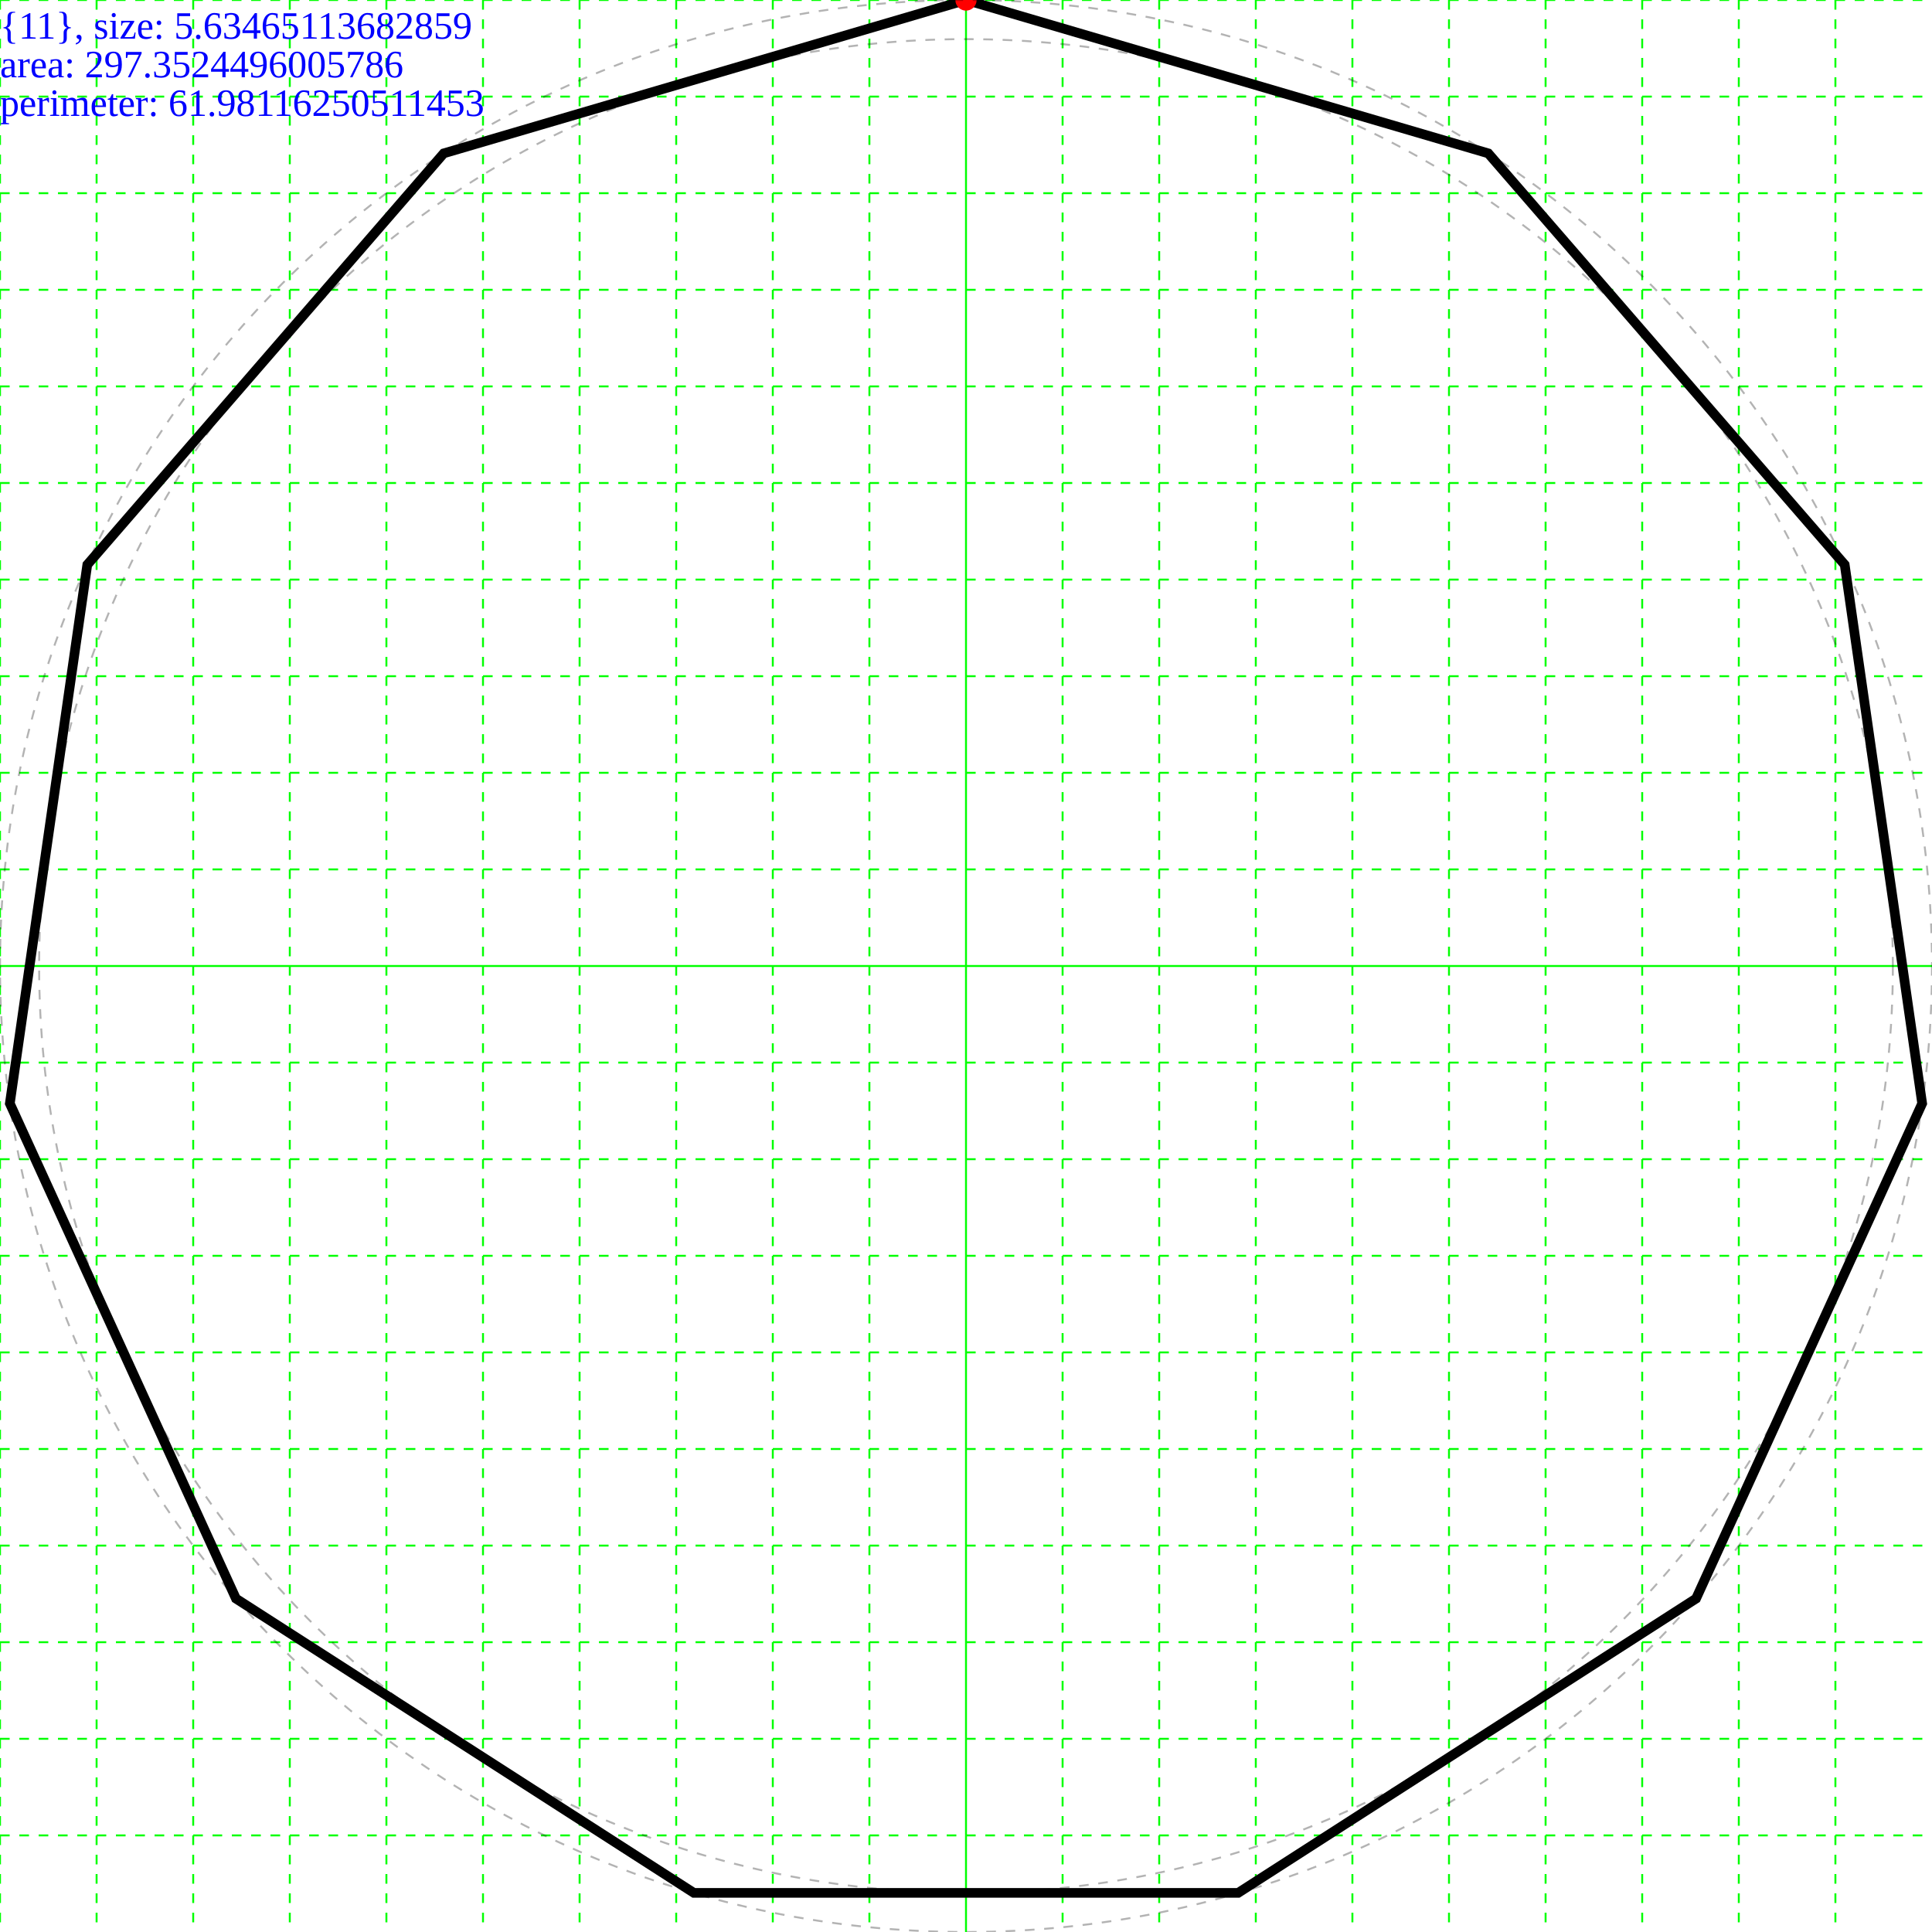
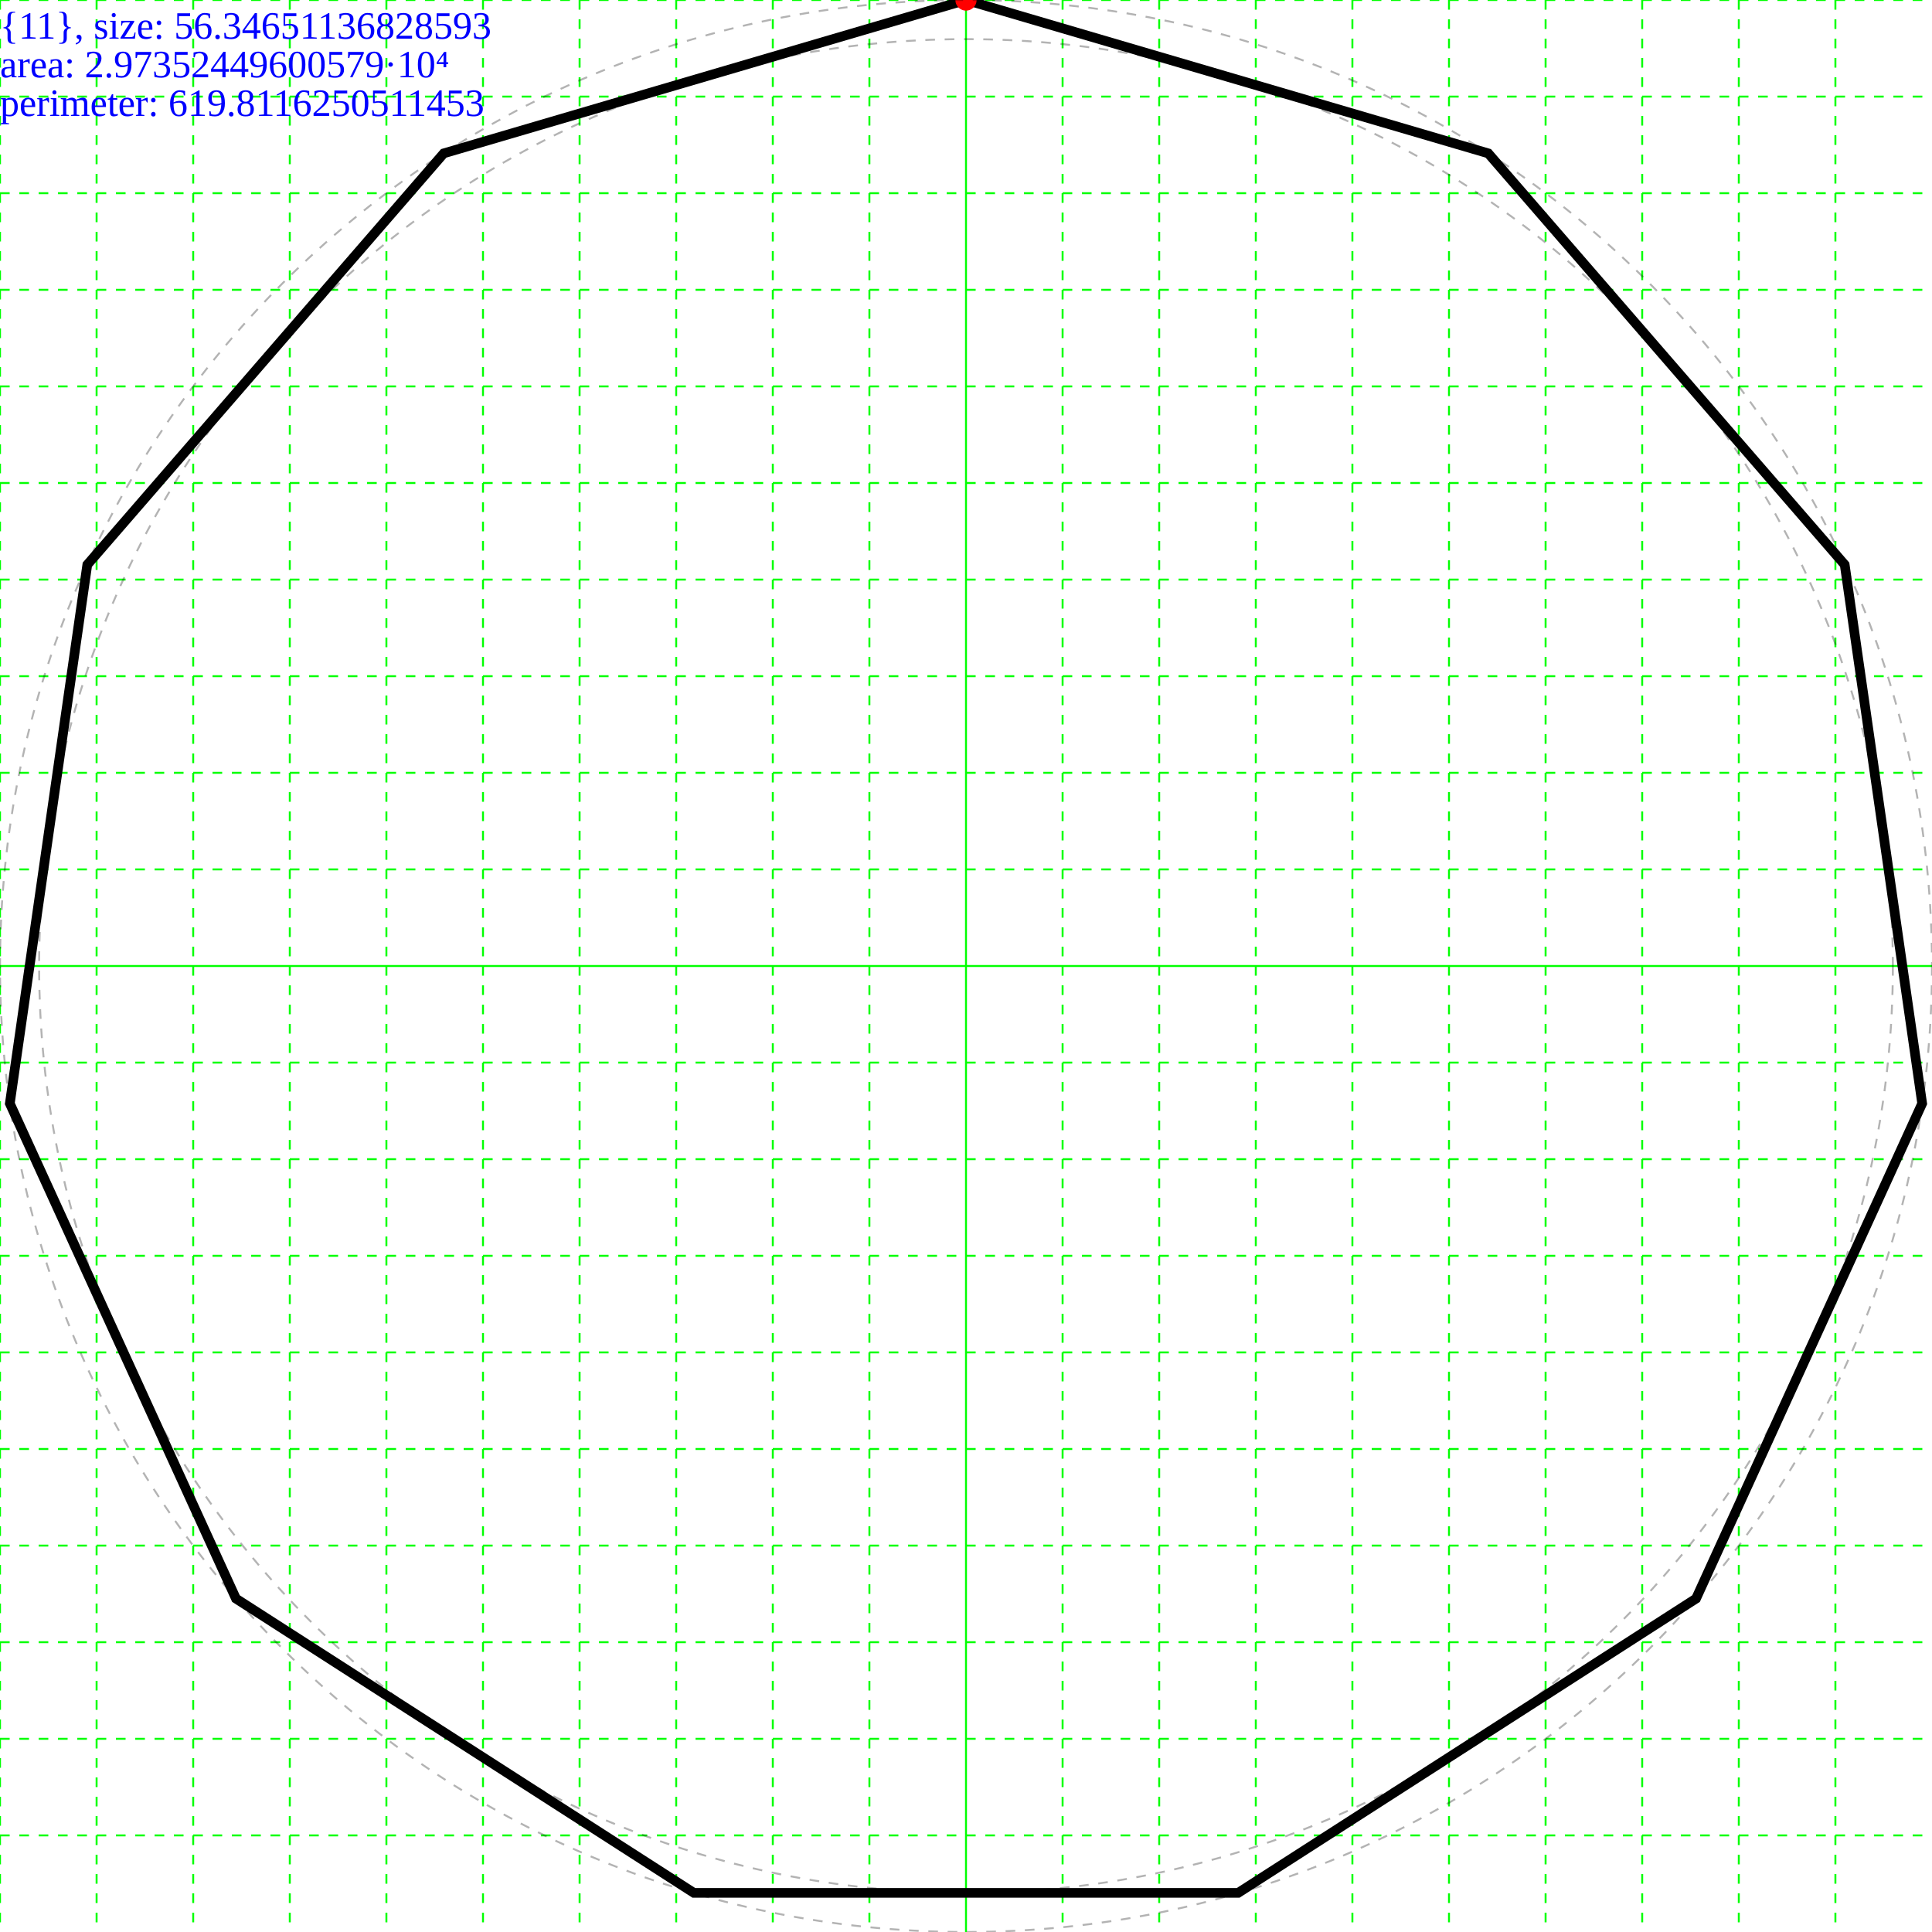
- <svg xmlns="http://www.w3.org/2000/svg" height="200" width="200">
+ <svg xmlns="http://www.w3.org/2000/svg" height="200.0" width="200.0">
  <g id="grid">
    <line stroke="#00ff00" stroke-dasharray="1,1" stroke-width="0.2" x1="0" x2="0" y1="0" y2="200" />
    <line stroke="#00ff00" stroke-dasharray="1,1" stroke-width="0.2" x1="10" x2="10" y1="0" y2="200" />
    <line stroke="#00ff00" stroke-dasharray="1,1" stroke-width="0.2" x1="20" x2="20" y1="0" y2="200" />
    <line stroke="#00ff00" stroke-dasharray="1,1" stroke-width="0.2" x1="30" x2="30" y1="0" y2="200" />
    <line stroke="#00ff00" stroke-dasharray="1,1" stroke-width="0.2" x1="40" x2="40" y1="0" y2="200" />
    <line stroke="#00ff00" stroke-dasharray="1,1" stroke-width="0.2" x1="50" x2="50" y1="0" y2="200" />
    <line stroke="#00ff00" stroke-dasharray="1,1" stroke-width="0.2" x1="60" x2="60" y1="0" y2="200" />
    <line stroke="#00ff00" stroke-dasharray="1,1" stroke-width="0.2" x1="70" x2="70" y1="0" y2="200" />
    <line stroke="#00ff00" stroke-dasharray="1,1" stroke-width="0.2" x1="80" x2="80" y1="0" y2="200" />
    <line stroke="#00ff00" stroke-dasharray="1,1" stroke-width="0.2" x1="90" x2="90" y1="0" y2="200" />
    <line stroke="#00ff00" stroke-width="0.2" x1="100" x2="100" y1="0" y2="200" />
    <line stroke="#00ff00" stroke-dasharray="1,1" stroke-width="0.2" x1="110" x2="110" y1="0" y2="200" />
    <line stroke="#00ff00" stroke-dasharray="1,1" stroke-width="0.2" x1="120" x2="120" y1="0" y2="200" />
    <line stroke="#00ff00" stroke-dasharray="1,1" stroke-width="0.2" x1="130" x2="130" y1="0" y2="200" />
    <line stroke="#00ff00" stroke-dasharray="1,1" stroke-width="0.2" x1="140" x2="140" y1="0" y2="200" />
    <line stroke="#00ff00" stroke-dasharray="1,1" stroke-width="0.2" x1="150" x2="150" y1="0" y2="200" />
    <line stroke="#00ff00" stroke-dasharray="1,1" stroke-width="0.2" x1="160" x2="160" y1="0" y2="200" />
    <line stroke="#00ff00" stroke-dasharray="1,1" stroke-width="0.2" x1="170" x2="170" y1="0" y2="200" />
    <line stroke="#00ff00" stroke-dasharray="1,1" stroke-width="0.2" x1="180" x2="180" y1="0" y2="200" />
    <line stroke="#00ff00" stroke-dasharray="1,1" stroke-width="0.2" x1="190" x2="190" y1="0" y2="200" />
    <line stroke="#00ff00" stroke-dasharray="1,1" stroke-width="0.2" x1="0" x2="200" y1="0" y2="0" />
    <line stroke="#00ff00" stroke-dasharray="1,1" stroke-width="0.2" x1="0" x2="200" y1="10" y2="10" />
    <line stroke="#00ff00" stroke-dasharray="1,1" stroke-width="0.2" x1="0" x2="200" y1="20" y2="20" />
    <line stroke="#00ff00" stroke-dasharray="1,1" stroke-width="0.2" x1="0" x2="200" y1="30" y2="30" />
    <line stroke="#00ff00" stroke-dasharray="1,1" stroke-width="0.2" x1="0" x2="200" y1="40" y2="40" />
    <line stroke="#00ff00" stroke-dasharray="1,1" stroke-width="0.2" x1="0" x2="200" y1="50" y2="50" />
    <line stroke="#00ff00" stroke-dasharray="1,1" stroke-width="0.2" x1="0" x2="200" y1="60" y2="60" />
    <line stroke="#00ff00" stroke-dasharray="1,1" stroke-width="0.2" x1="0" x2="200" y1="70" y2="70" />
    <line stroke="#00ff00" stroke-dasharray="1,1" stroke-width="0.2" x1="0" x2="200" y1="80" y2="80" />
    <line stroke="#00ff00" stroke-dasharray="1,1" stroke-width="0.2" x1="0" x2="200" y1="90" y2="90" />
    <line stroke="#00ff00" stroke-width="0.2" x1="0" x2="200" y1="100" y2="100" />
    <line stroke="#00ff00" stroke-dasharray="1,1" stroke-width="0.2" x1="0" x2="200" y1="110" y2="110" />
    <line stroke="#00ff00" stroke-dasharray="1,1" stroke-width="0.2" x1="0" x2="200" y1="120" y2="120" />
    <line stroke="#00ff00" stroke-dasharray="1,1" stroke-width="0.2" x1="0" x2="200" y1="130" y2="130" />
    <line stroke="#00ff00" stroke-dasharray="1,1" stroke-width="0.2" x1="0" x2="200" y1="140" y2="140" />
    <line stroke="#00ff00" stroke-dasharray="1,1" stroke-width="0.2" x1="0" x2="200" y1="150" y2="150" />
    <line stroke="#00ff00" stroke-dasharray="1,1" stroke-width="0.2" x1="0" x2="200" y1="160" y2="160" />
    <line stroke="#00ff00" stroke-dasharray="1,1" stroke-width="0.2" x1="0" x2="200" y1="170" y2="170" />
    <line stroke="#00ff00" stroke-dasharray="1,1" stroke-width="0.2" x1="0" x2="200" y1="180" y2="180" />
    <line stroke="#00ff00" stroke-dasharray="1,1" stroke-width="0.2" x1="0" x2="200" y1="190" y2="190" />
  </g>
  <g>
+     <text fill="blue" font-size="4.0" id="info" x="0" y="0">
+       <tspan dy="4.0" x="0">{11}, size: 56.34651136828593</tspan>
+       <tspan dy="4.0" x="0">area: 2.97352449600579·10⁴</tspan>
+       <tspan dy="4.0" x="0">perimeter: 619.8116250511453</tspan>
+     </text>
+   </g>
+   <g>
    <polygon fill="none" points="100.0,1.4210854715202004E-14 154.064,15.875 190.963,58.458 198.982,114.231 175.575,165.486 128.173,195.949 71.827,195.949 24.425,165.486 1.018,114.231 9.037,58.458 45.936,15.875" stroke="black" stroke-width="1" />
    <circle cx="100.0" cy="1.4210854715202004E-14" fill="#ff0000" r="1.1" />
+     <circle cx="100.0" cy="100.0" fill="none" r="95.949" stroke="black" stroke-dasharray="1,1" stroke-opacity="0.3" stroke-width="0.2" />
    <circle cx="100.0" cy="100.0" fill="none" r="100" stroke="black" stroke-dasharray="1,1" stroke-opacity="0.3" stroke-width="0.2" />
-     <text fill="blue" font-size="4.0" id="info" x="0" y="0">
-       <tspan dy="4.0" x="0">{11}, size: 5.63465113682859</tspan>
-       <tspan dy="4.0" x="0">area: 297.3524496005786</tspan>
-       <tspan dy="4.0" x="0">perimeter: 61.98116250511453</tspan>
-     </text>
-     <circle cx="100.0" cy="100.0" fill="none" r="95.949" stroke="black" stroke-dasharray="1,1" stroke-opacity="0.3" stroke-width="0.2" />
  </g>
</svg>
